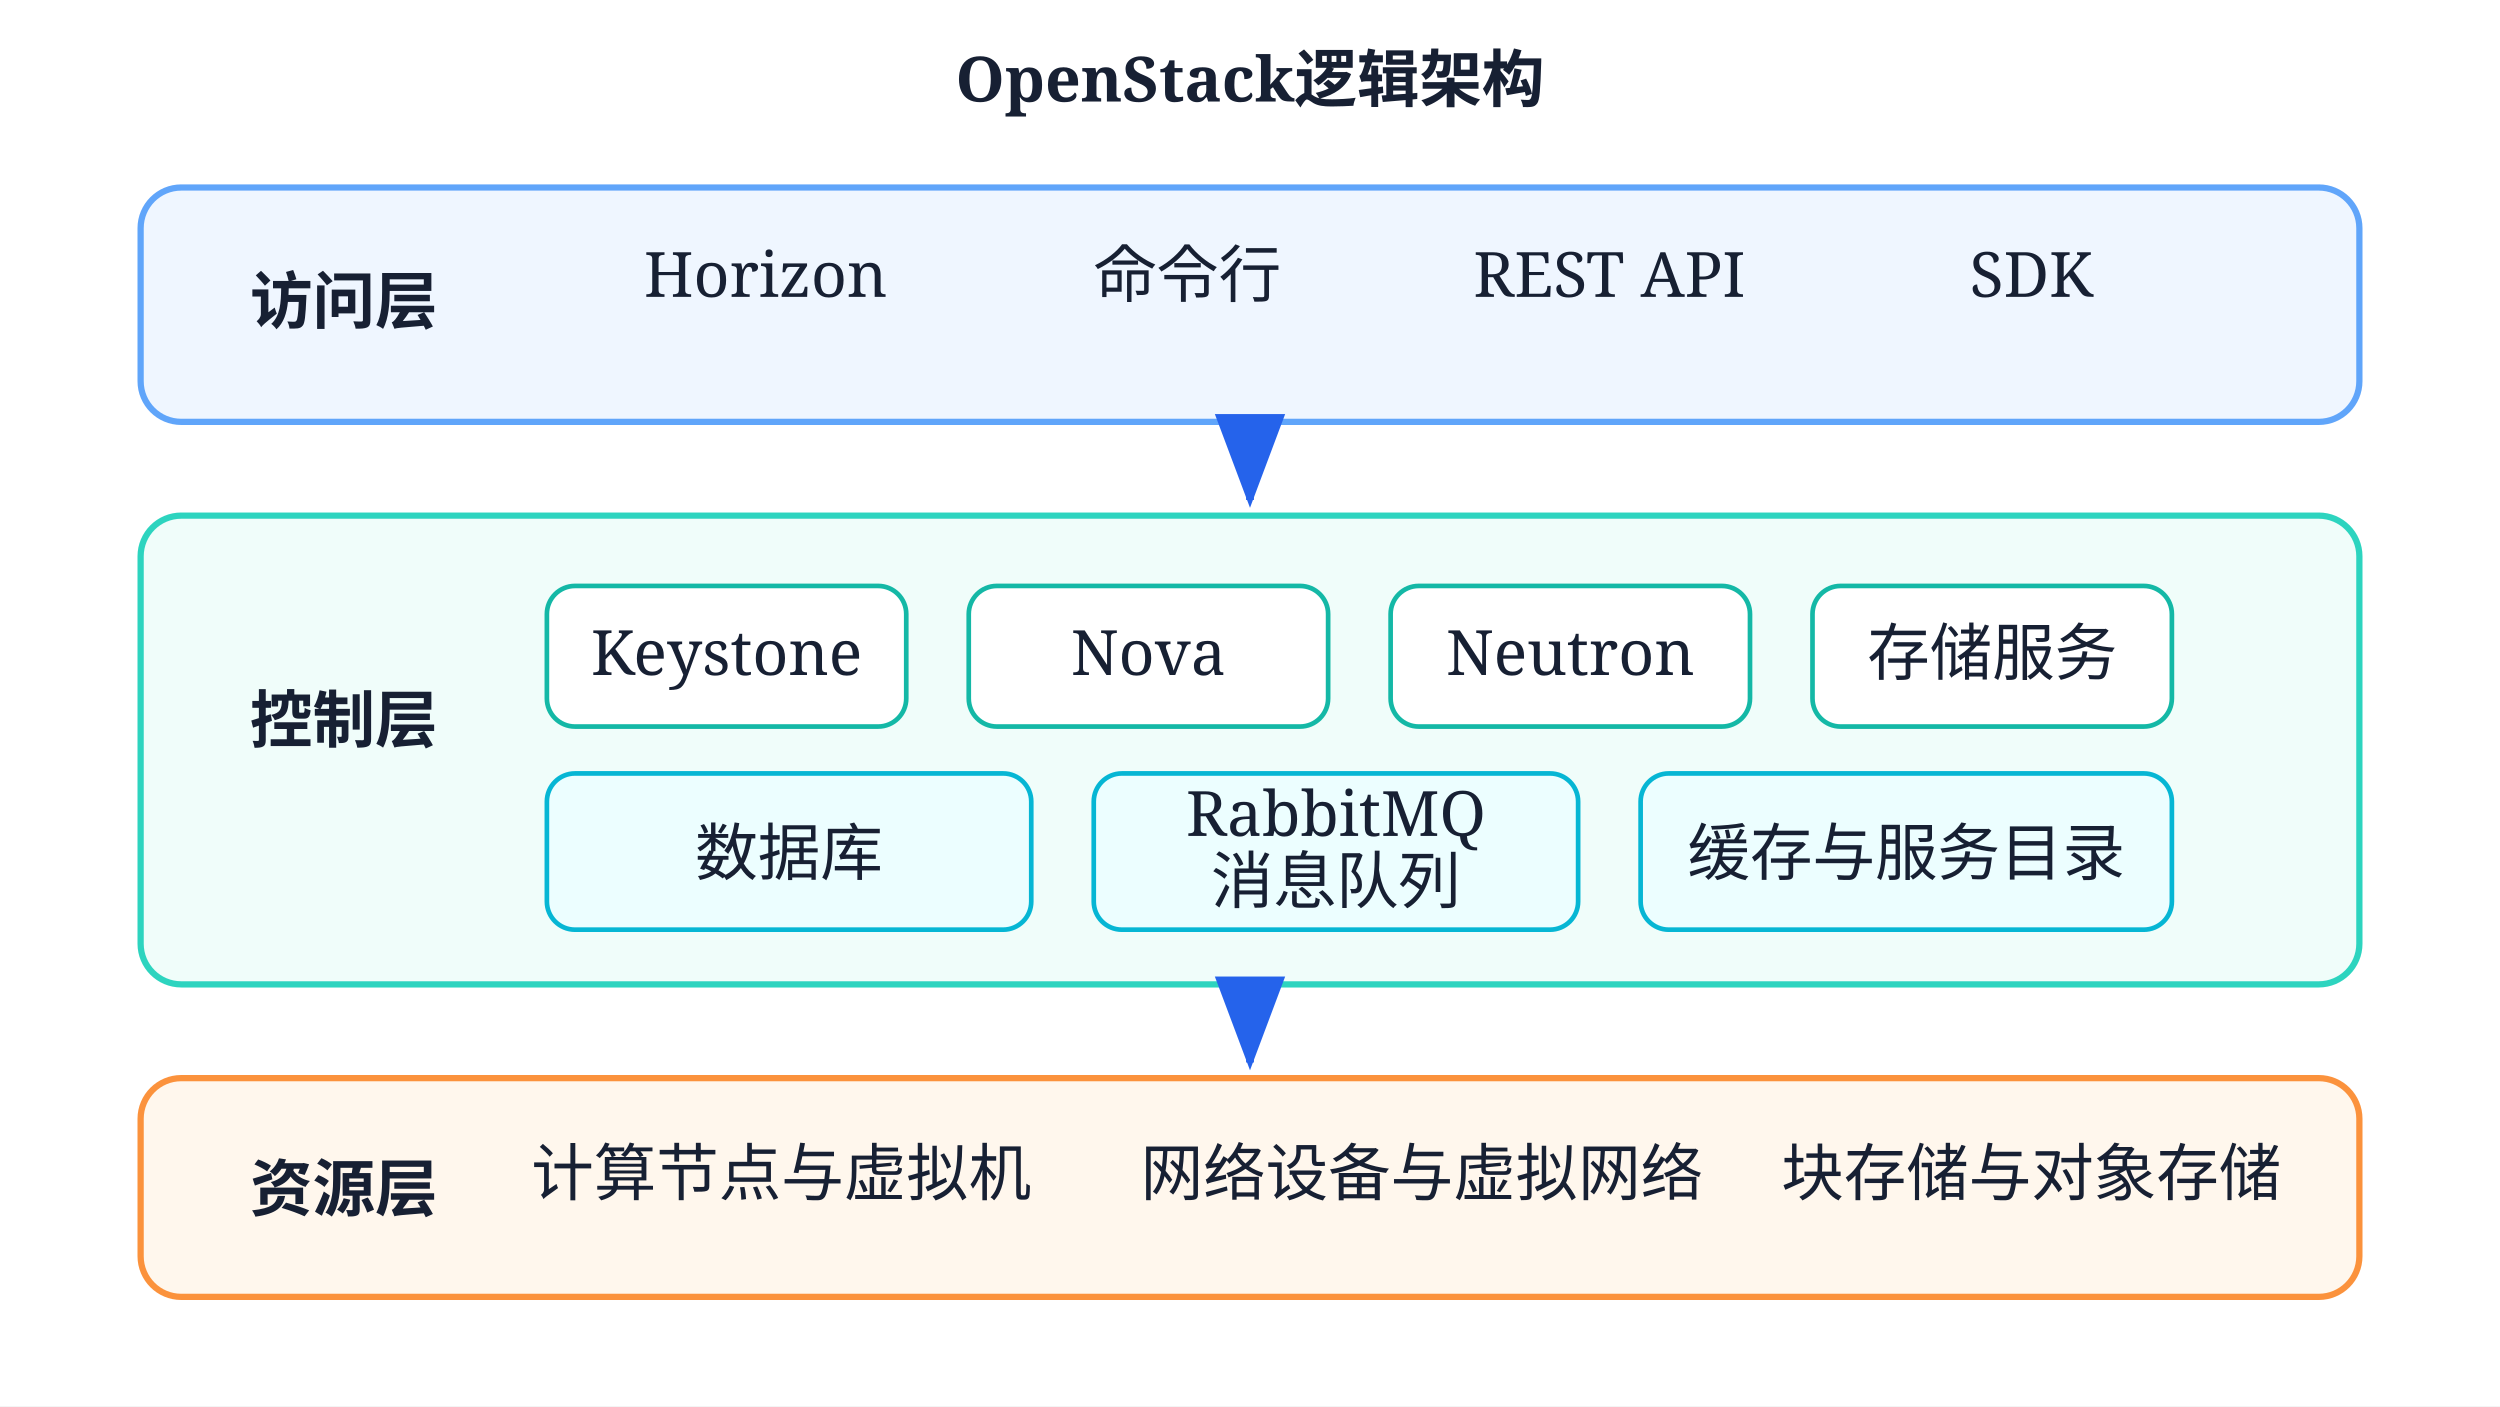
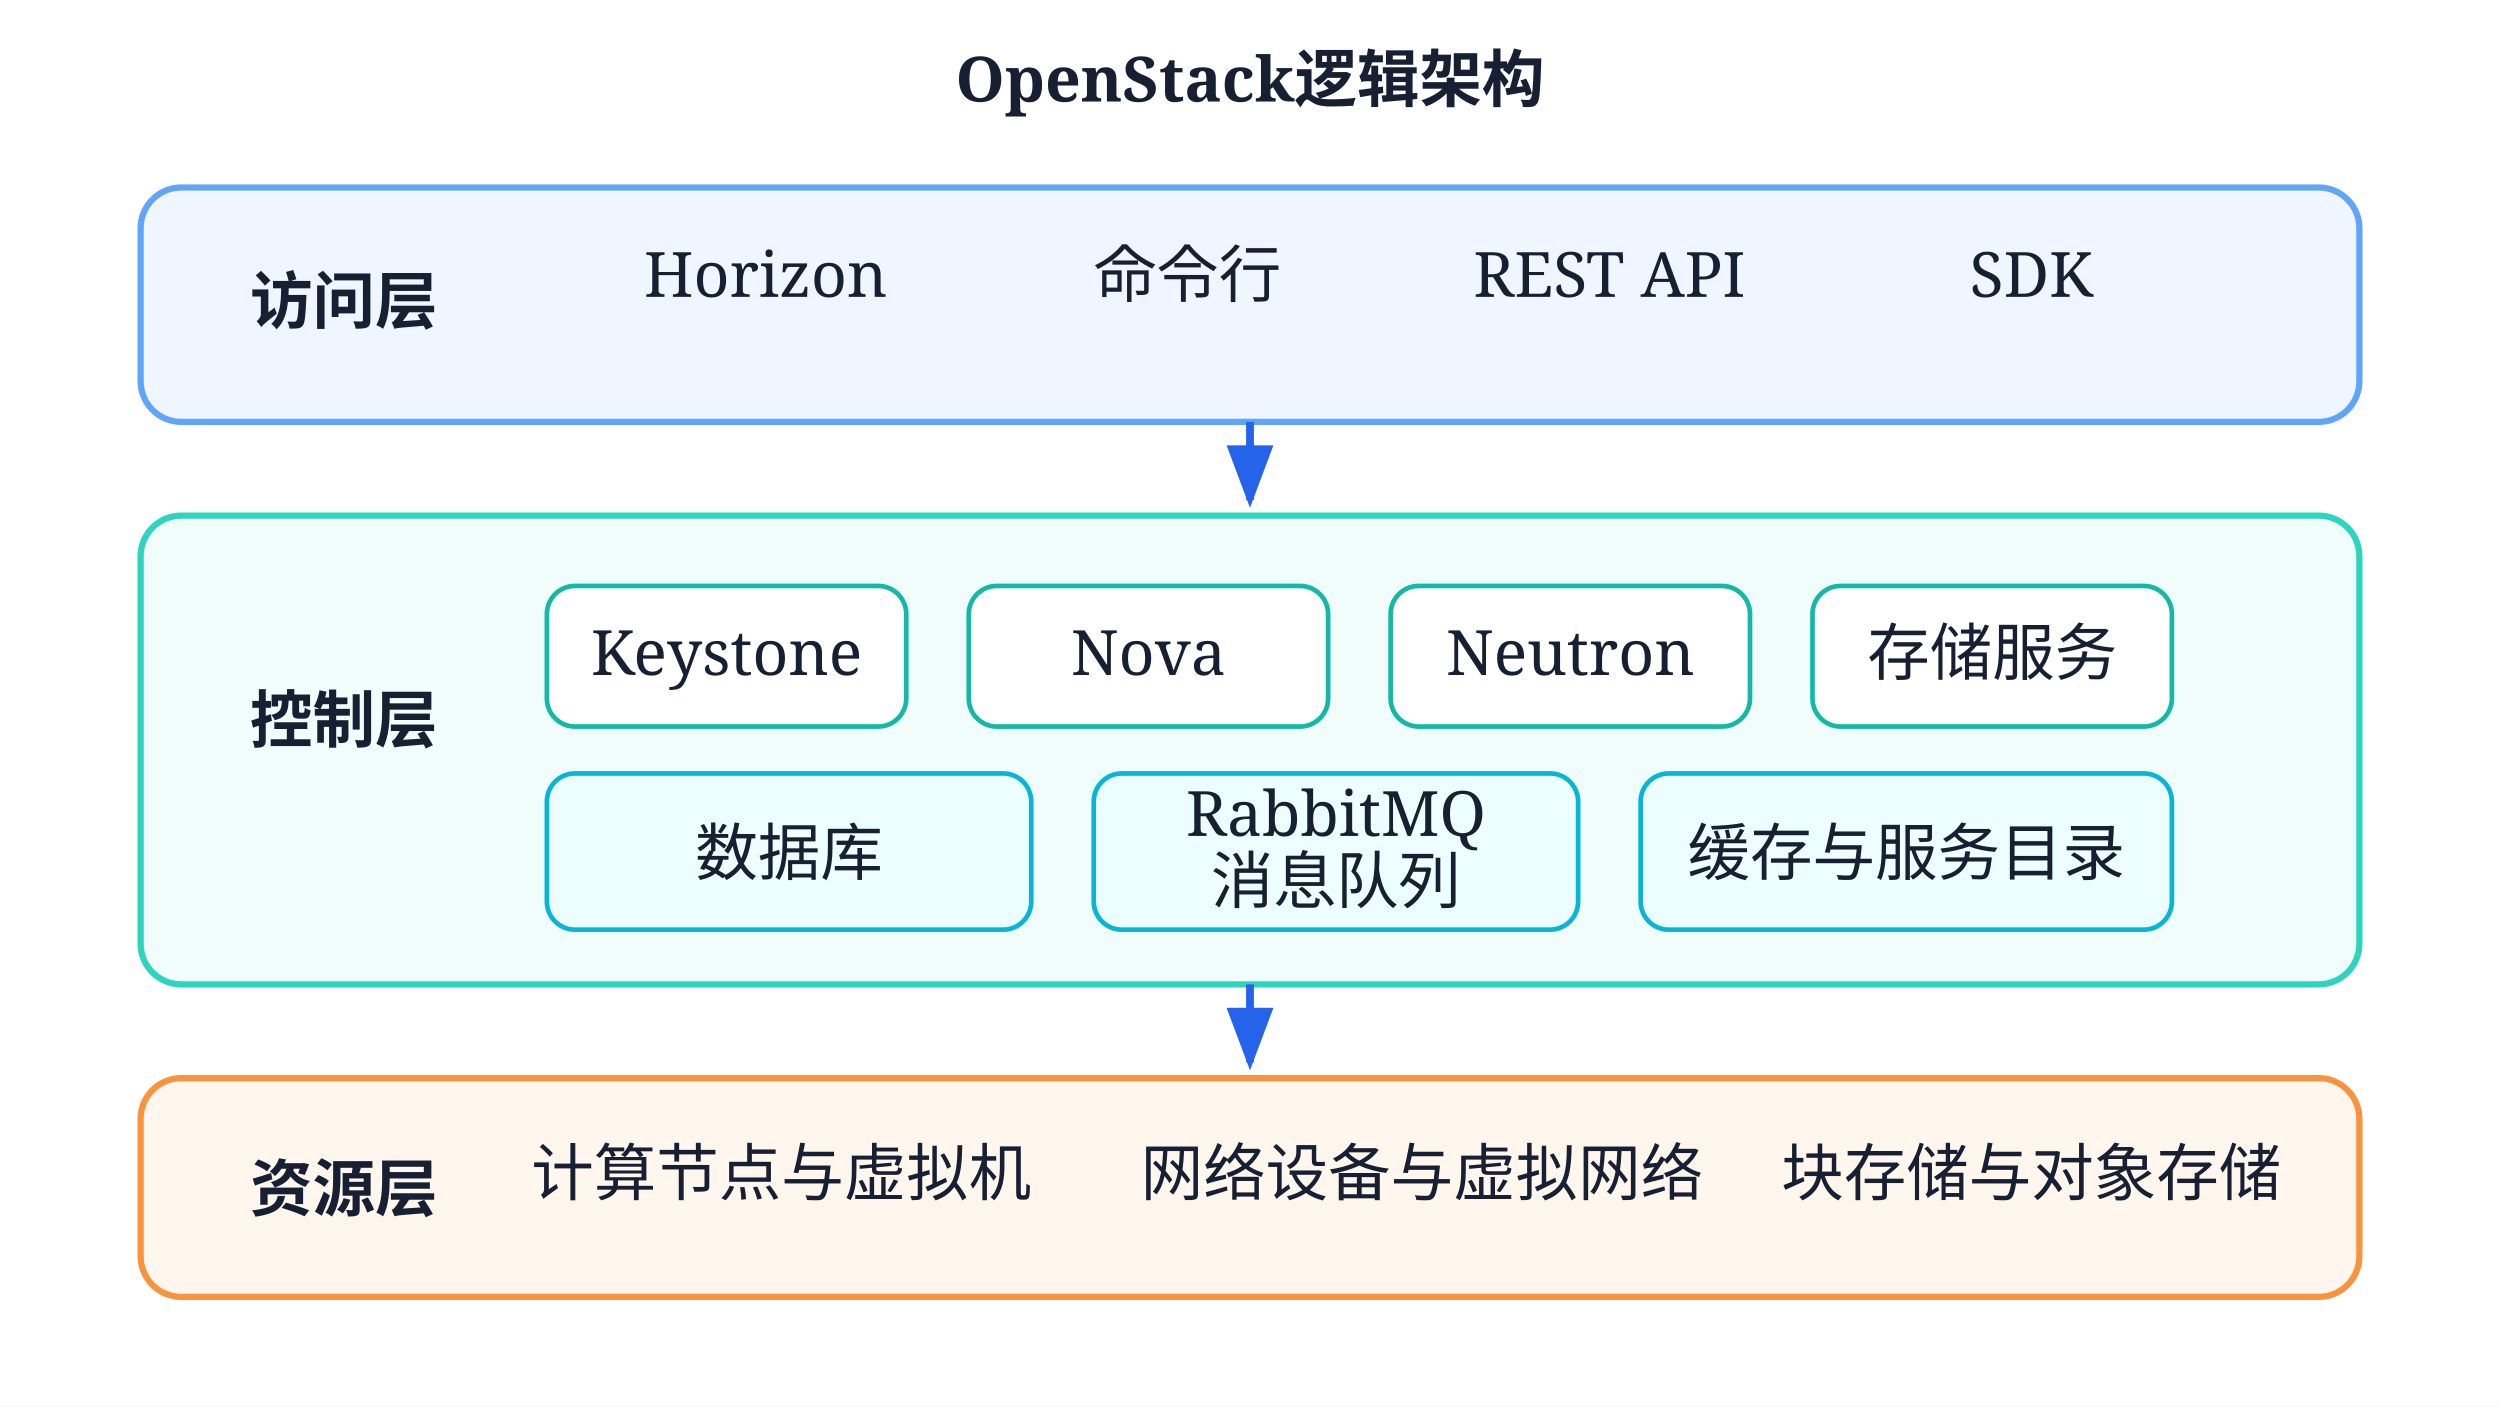
<svg xmlns="http://www.w3.org/2000/svg" viewBox="0 0 1600 900" width="1600" height="900">
  <style>text{font-family:SimSun,'宋体',serif;font-size:40px;fill:#172033}.title{font-weight:700}</style>
  <defs>
-     <marker id="a" markerWidth="12" markerHeight="9" refX="11" refY="4.5" orient="auto">
-       <polygon points="0 0,12 4.5,0 9" fill="#2563eb" />
+     <marker id="a" markerWidth="8" markerHeight="6" refX="7" refY="3" orient="auto">
+       <polygon points="0 0,8 3,0 6" fill="#2563eb" />
    </marker>
  </defs>
  <rect width="1600" height="900" fill="#ffffff" />
  <text x="800" y="65" text-anchor="middle" font-size="52" class="title">OpenStack逻辑架构</text>
  <rect x="90" y="120" width="1420" height="150" rx="26" fill="#eff6ff" stroke="#60a5fa" stroke-width="4" />
  <text x="220" y="207" text-anchor="middle" font-size="46" class="title">访问层</text>
  <g font-size="42">
    <text x="490" y="190" text-anchor="middle">Horizon</text>
    <text x="760" y="190" text-anchor="middle">命令行</text>
    <text x="1030" y="190" text-anchor="middle">REST API</text>
    <text x="1300" y="190" text-anchor="middle">SDK</text>
  </g>
  <rect x="90" y="330" width="1420" height="300" rx="26" fill="#f0fdfa" stroke="#2dd4bf" stroke-width="4" />
  <text x="220" y="475" text-anchor="middle" font-size="46" class="title">控制层</text>
  <g font-size="40" text-anchor="middle">
    <rect x="350" y="375" width="230" height="90" rx="18" fill="#ffffff" stroke="#14b8a6" stroke-width="3" />
    <text x="465" y="432">Keystone</text>
    <rect x="620" y="375" width="230" height="90" rx="18" fill="#ffffff" stroke="#14b8a6" stroke-width="3" />
    <text x="735" y="432">Nova</text>
    <rect x="890" y="375" width="230" height="90" rx="18" fill="#ffffff" stroke="#14b8a6" stroke-width="3" />
    <text x="1005" y="432">Neutron</text>
    <rect x="1160" y="375" width="230" height="90" rx="18" fill="#ffffff" stroke="#14b8a6" stroke-width="3" />
    <text x="1275" y="432">存储服务</text>
  </g>
  <g text-anchor="middle">
    <rect x="350" y="495" width="310" height="100" rx="18" fill="#ecfeff" stroke="#06b6d4" stroke-width="3" />
    <text x="505" y="560" font-size="40">数据库</text>
    <rect x="700" y="495" width="310" height="100" rx="18" fill="#ecfeff" stroke="#06b6d4" stroke-width="3" />
    <text x="855" y="535" font-size="38">RabbitMQ</text>
    <text x="855" y="578" font-size="38">消息队列</text>
    <rect x="1050" y="495" width="340" height="100" rx="18" fill="#ecfeff" stroke="#06b6d4" stroke-width="3" />
    <text x="1220" y="560" font-size="38">缓存与服务目录</text>
  </g>
  <rect x="90" y="690" width="1420" height="140" rx="26" fill="#fff7ed" stroke="#fb923c" stroke-width="4" />
  <text x="220" y="775" text-anchor="middle" font-size="46" class="title">资源层</text>
  <g font-size="42">
    <text x="500" y="765" text-anchor="middle">计算节点与虚拟机</text>
    <text x="910" y="765" text-anchor="middle">网络设备与虚拟网络</text>
    <text x="1300" y="765" text-anchor="middle">块存储与对象存储</text>
  </g>
  <g fill="none" stroke="#2563eb" stroke-width="5" marker-end="url(#a)">
    <path d="M800 270 V320" />
    <path d="M800 630 V680" />
  </g>
</svg>
